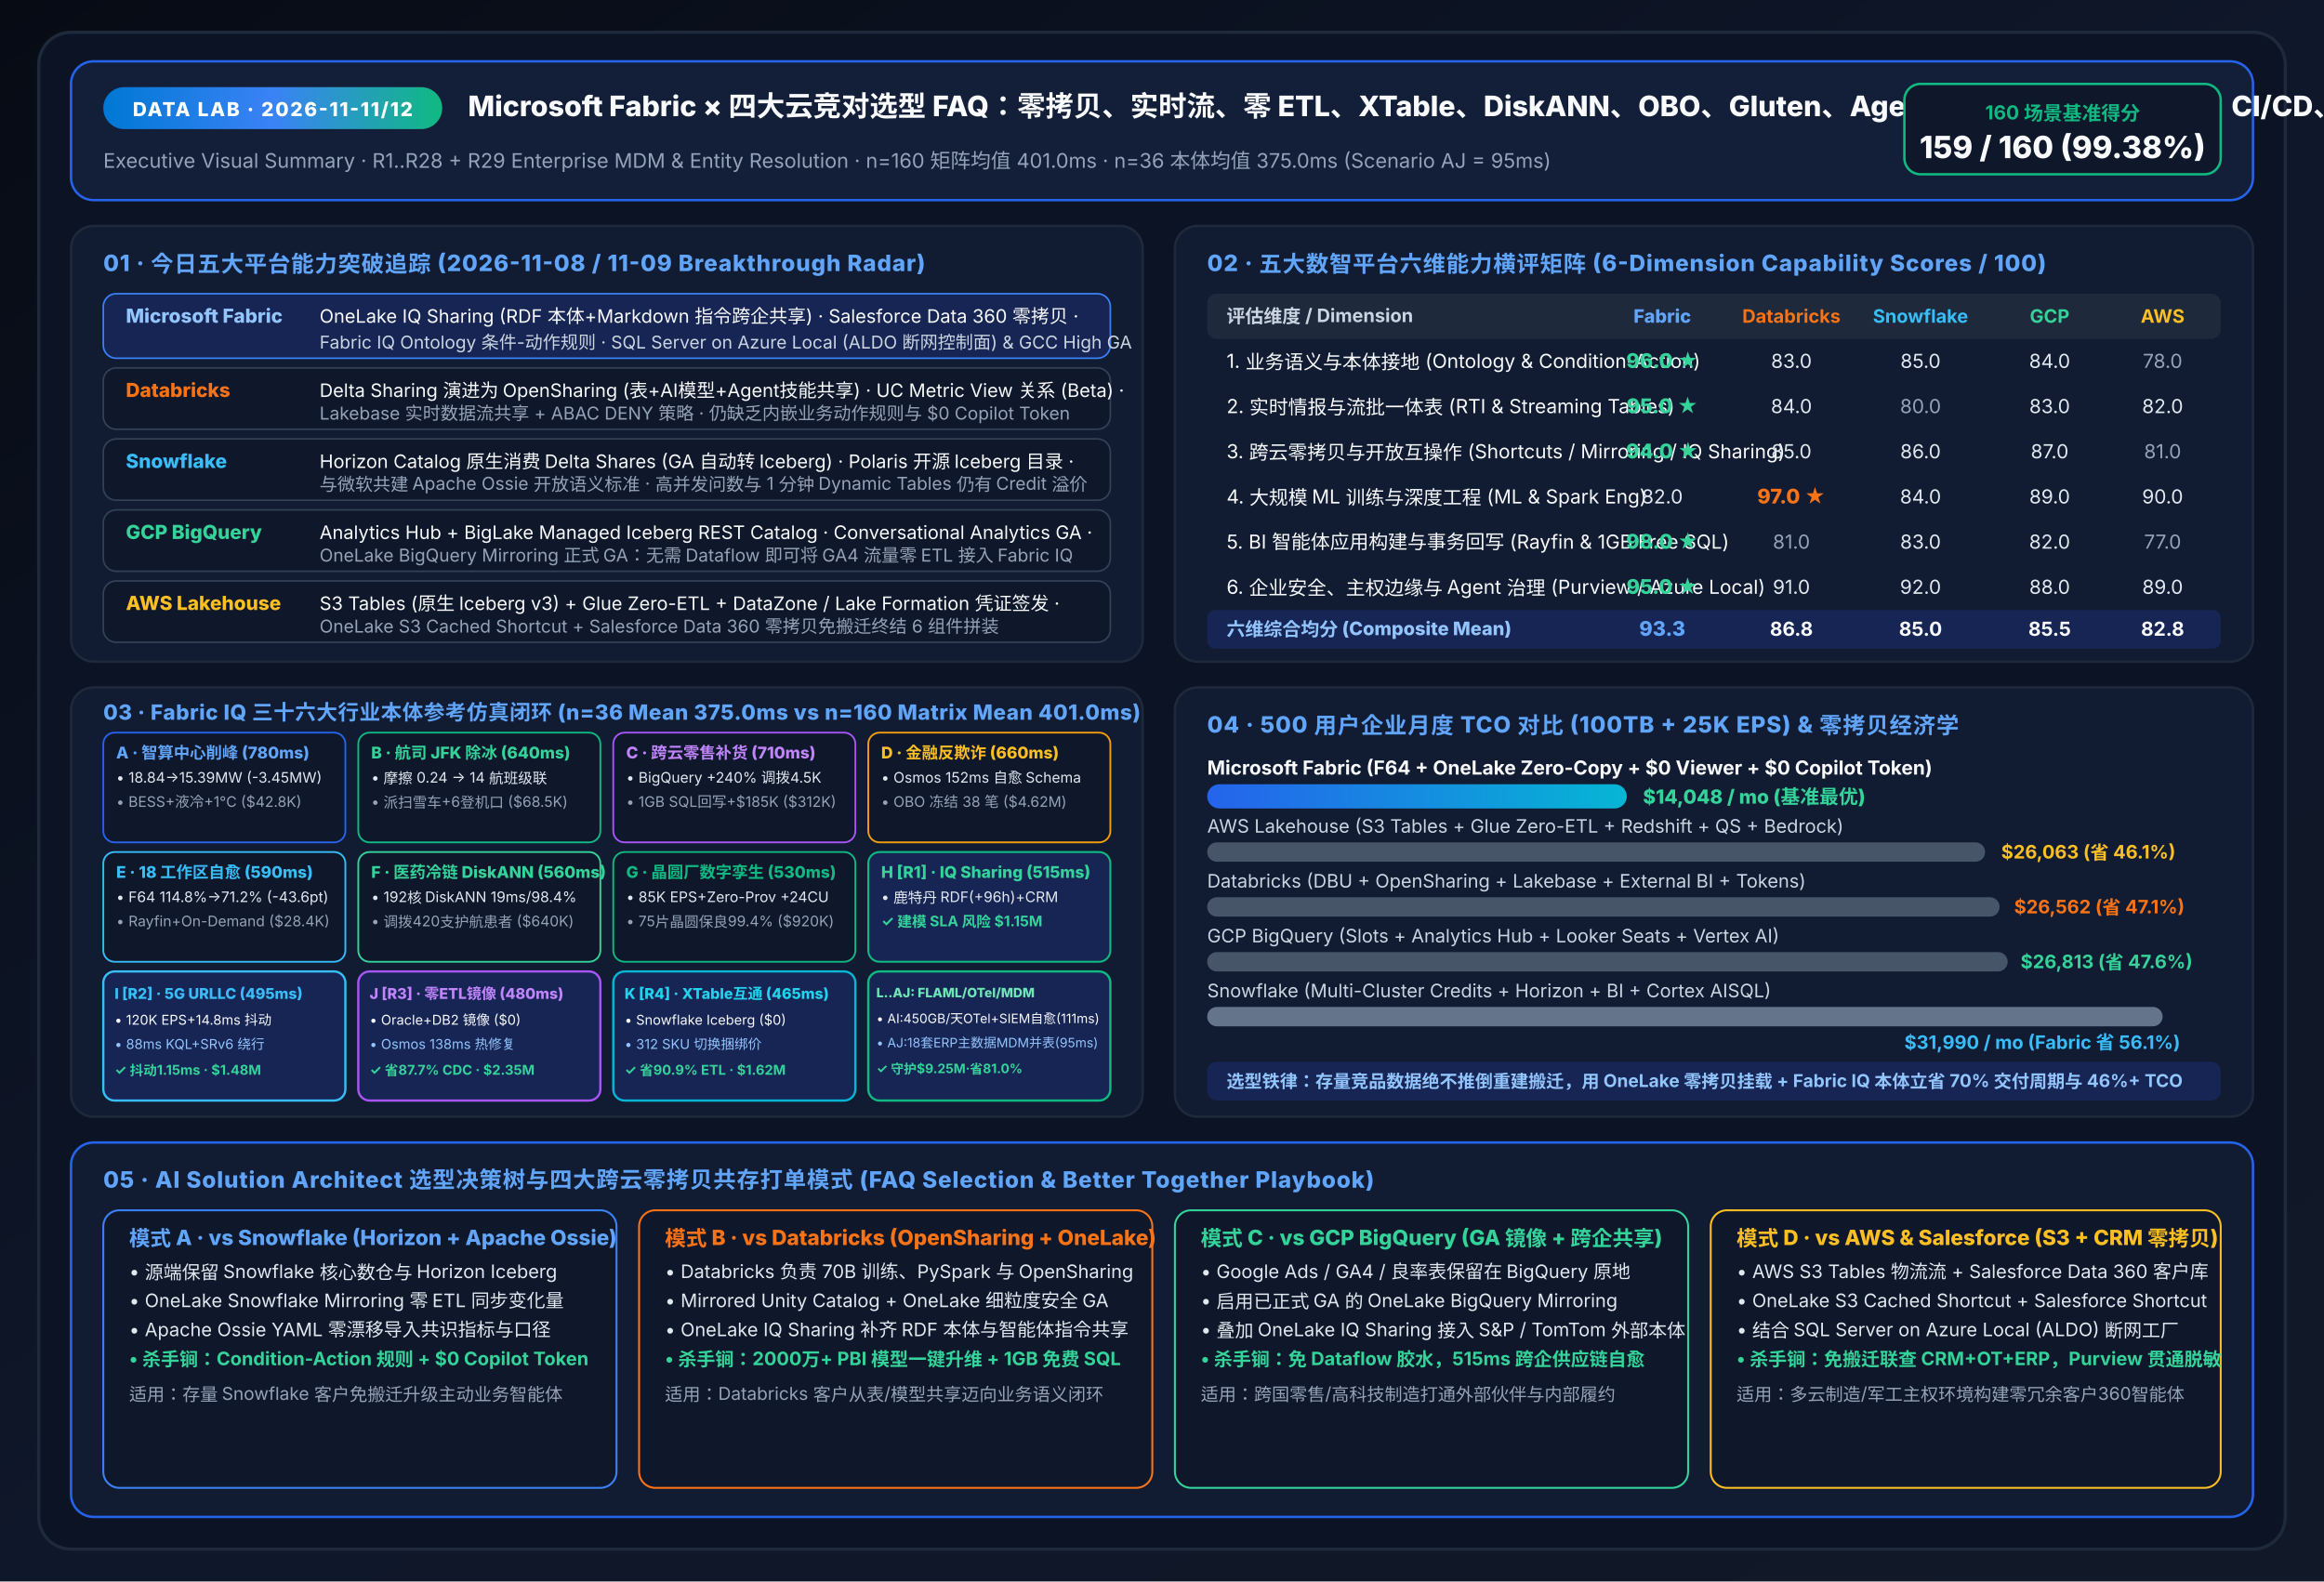
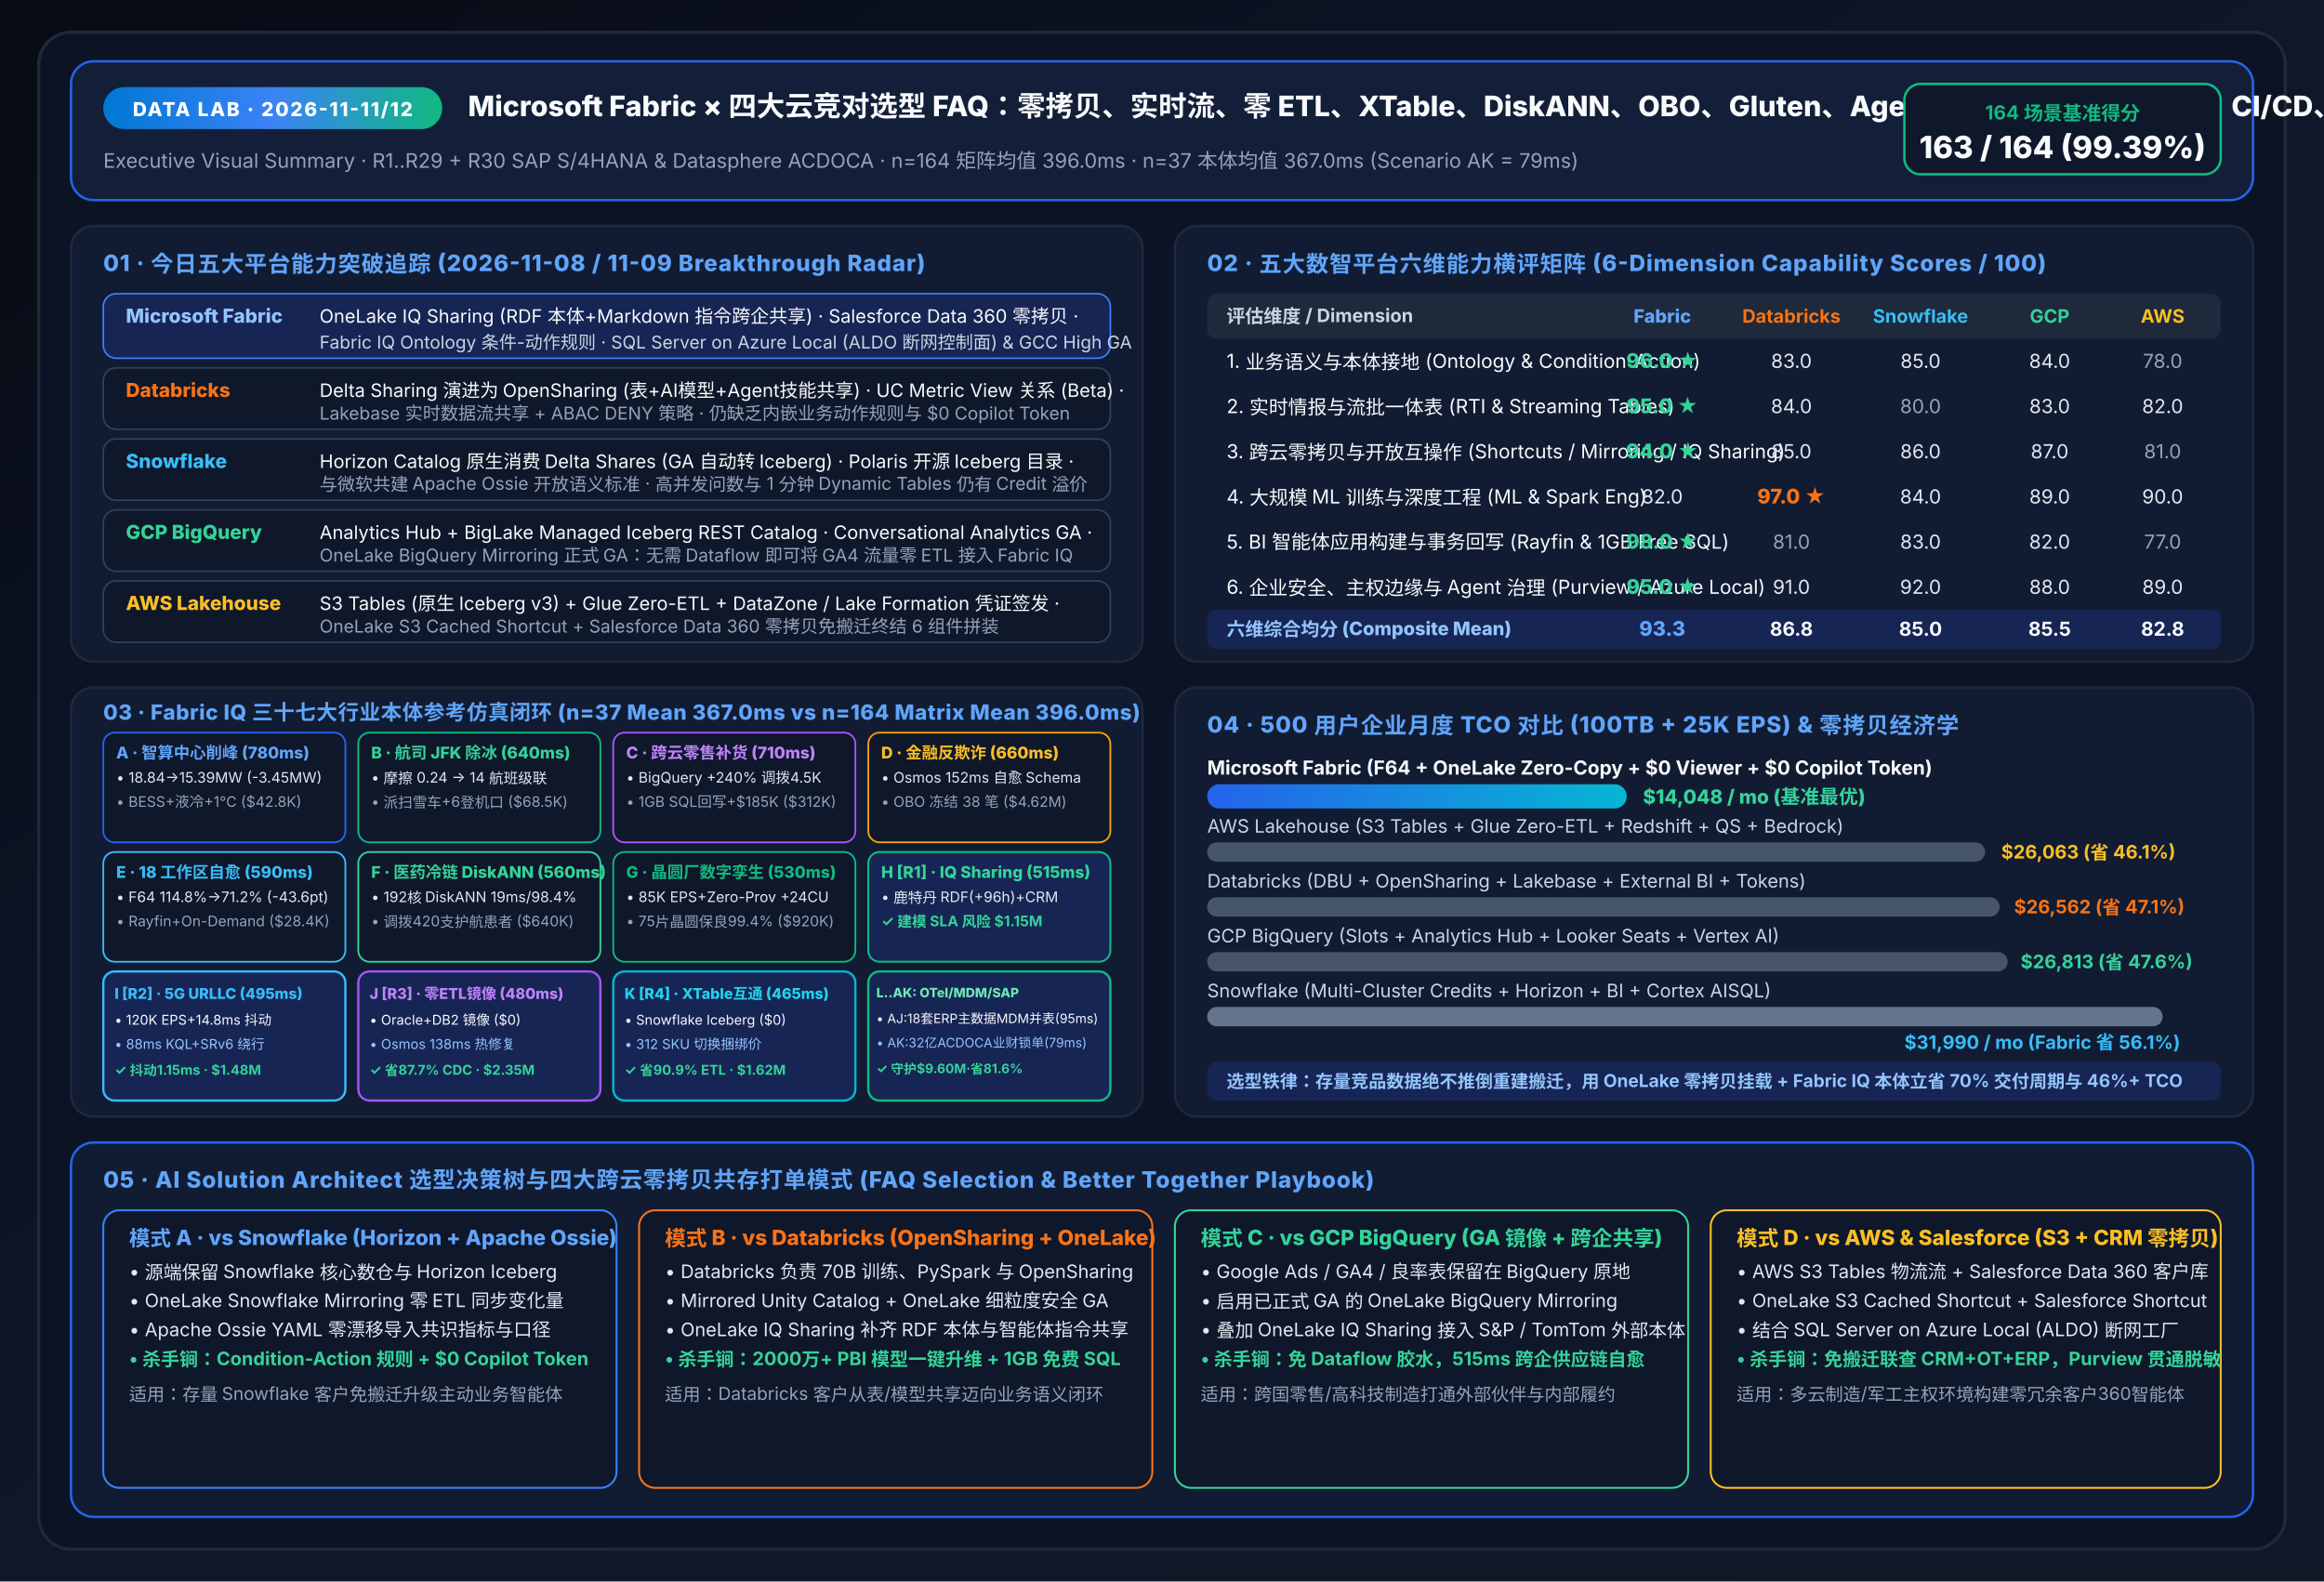
<svg xmlns="http://www.w3.org/2000/svg" viewBox="0 0 1440 980" width="1440" height="980" font-family="-apple-system, BlinkMacSystemFont, 'Segoe UI', 'PingFang SC', 'Microsoft YaHei', sans-serif">
  <defs>
    <linearGradient id="bgGrad" x1="0%" y1="0%" x2="100%" y2="100%">
      <stop offset="0%" stop-color="#070B14" />
      <stop offset="50%" stop-color="#0F172A" />
      <stop offset="100%" stop-color="#111827" />
    </linearGradient>
    <linearGradient id="accentGrad" x1="0%" y1="0%" x2="100%" y2="0%">
      <stop offset="0%" stop-color="#0078D4" />
      <stop offset="50%" stop-color="#3B82F6" />
      <stop offset="100%" stop-color="#10B981" />
    </linearGradient>
    <linearGradient id="fabricBar" x1="0%" y1="0%" x2="100%" y2="0%">
      <stop offset="0%" stop-color="#2563EB" />
      <stop offset="100%" stop-color="#06B6D4" />
    </linearGradient>
  </defs>
  <rect width="1440" height="980" fill="url(#bgGrad)" />
  <rect x="24" y="20" width="1392" height="940" rx="20" fill="#0B1324" stroke="#1E293B" stroke-width="2" />
  <rect x="44" y="38" width="1352" height="86" rx="14" fill="#131F38" stroke="#2563EB" stroke-width="1.5" />
  <rect x="64" y="54" width="210" height="26" rx="13" fill="url(#accentGrad)" />
  <text x="169" y="72" fill="#FFFFFF" font-size="12" font-weight="800" text-anchor="middle" letter-spacing="1">DATA LAB · 2026-11-11/12</text>
-   <text x="290" y="72" fill="#F8FAFC" font-size="17.5" font-weight="800">Microsoft Fabric × 四大云竞对选型 FAQ：零拷贝、实时流、零 ETL、XTable、DiskANN、OBO、Gluten、Agents、Osmos、FinOps、CI/CD、零信任、BCDR、共享、V-Order、AI、孪生、迁移、目录、图、Activator、医疗、ESG、零售、金融、时空、FLAML、OTel 与 MDM 一图流</text>
-   <text x="64" y="104" fill="#94A3B8" font-size="12.5">Executive Visual Summary · R1..R28 + R29 Enterprise MDM &amp; Entity Resolution · n=160 矩阵均值 401.0ms · n=36 本体均值 375.0ms (Scenario AJ = 95ms)</text>
+   <text x="290" y="72" fill="#F8FAFC" font-size="17.5" font-weight="800">Microsoft Fabric × 四大云竞对选型 FAQ：零拷贝、实时流、零 ETL、XTable、DiskANN、OBO、Gluten、Agents、Osmos、FinOps、CI/CD、零信任、BCDR、共享、V-Order、AI、孪生、迁移、目录、图、Activator、医疗、ESG、零售、金融、时空、FLAML、OTel、MDM 与 SAP 一图流</text>
+   <text x="64" y="104" fill="#94A3B8" font-size="12.5">Executive Visual Summary · R1..R29 + R30 SAP S/4HANA &amp; Datasphere ACDOCA · n=164 矩阵均值 396.0ms · n=37 本体均值 367.0ms (Scenario AK = 79ms)</text>
  <rect x="1180" y="52" width="196" height="56" rx="10" fill="#0F172A" stroke="#10B981" stroke-width="1.5" />
-   <text x="1278" y="74" fill="#10B981" font-size="12" font-weight="700" text-anchor="middle">160 场景基准得分</text>
-   <text x="1278" y="98" fill="#F8FAFC" font-size="19" font-weight="800" text-anchor="middle">159 / 160 (99.38%)</text>
+   <text x="1278" y="74" fill="#10B981" font-size="12" font-weight="700" text-anchor="middle">164 场景基准得分</text>
+   <text x="1278" y="98" fill="#F8FAFC" font-size="19" font-weight="800" text-anchor="middle">163 / 164 (99.39%)</text>
  <rect x="44" y="140" width="664" height="270" rx="14" fill="#111C33" stroke="#1E293B" stroke-width="1.5" />
  <text x="64" y="168" fill="#60A5FA" font-size="14" font-weight="800" letter-spacing="0.5">01 · 今日五大平台能力突破追踪 (2026-11-08 / 11-09 Breakthrough Radar)</text>
  <rect x="64" y="182" width="624" height="40" rx="8" fill="#172554" stroke="#3B82F6" stroke-width="1" />
  <text x="78" y="200" fill="#93C5FD" font-size="12" font-weight="800">Microsoft Fabric</text>
  <text x="198" y="200" fill="#F8FAFC" font-size="11.5">OneLake IQ Sharing (RDF 本体+Markdown 指令跨企共享) · Salesforce Data 360 零拷贝 ·</text>
  <text x="198" y="216" fill="#CBD5E1" font-size="11">Fabric IQ Ontology 条件-动作规则 · SQL Server on Azure Local (ALDO 断网控制面) &amp; GCC High GA</text>
  <rect x="64" y="228" width="624" height="38" rx="8" fill="#0F172A" stroke="#334155" stroke-width="1" />
  <text x="78" y="246" fill="#F97316" font-size="12" font-weight="800">Databricks</text>
  <text x="198" y="246" fill="#F8FAFC" font-size="11.5">Delta Sharing 演进为 OpenSharing (表+AI模型+Agent技能共享) · UC Metric View 关系 (Beta) ·</text>
  <text x="198" y="260" fill="#94A3B8" font-size="11">Lakebase 实时数据流共享 + ABAC DENY 策略 · 仍缺乏内嵌业务动作规则与 $0 Copilot Token</text>
  <rect x="64" y="272" width="624" height="38" rx="8" fill="#0F172A" stroke="#334155" stroke-width="1" />
  <text x="78" y="290" fill="#38BDF8" font-size="12" font-weight="800">Snowflake</text>
  <text x="198" y="290" fill="#F8FAFC" font-size="11.5">Horizon Catalog 原生消费 Delta Shares (GA 自动转 Iceberg) · Polaris 开源 Iceberg 目录 ·</text>
  <text x="198" y="304" fill="#94A3B8" font-size="11">与微软共建 Apache Ossie 开放语义标准 · 高并发问数与 1 分钟 Dynamic Tables 仍有 Credit 溢价</text>
  <rect x="64" y="316" width="624" height="38" rx="8" fill="#0F172A" stroke="#334155" stroke-width="1" />
  <text x="78" y="334" fill="#34D399" font-size="12" font-weight="800">GCP BigQuery</text>
  <text x="198" y="334" fill="#F8FAFC" font-size="11.5">Analytics Hub + BigLake Managed Iceberg REST Catalog · Conversational Analytics GA ·</text>
  <text x="198" y="348" fill="#94A3B8" font-size="11">OneLake BigQuery Mirroring 正式 GA：无需 Dataflow 即可将 GA4 流量零 ETL 接入 Fabric IQ</text>
  <rect x="64" y="360" width="624" height="38" rx="8" fill="#0F172A" stroke="#334155" stroke-width="1" />
  <text x="78" y="378" fill="#FBBF24" font-size="12" font-weight="800">AWS Lakehouse</text>
  <text x="198" y="378" fill="#F8FAFC" font-size="11.5">S3 Tables (原生 Iceberg v3) + Glue Zero-ETL + DataZone / Lake Formation 凭证签发 ·</text>
  <text x="198" y="392" fill="#94A3B8" font-size="11">OneLake S3 Cached Shortcut + Salesforce Data 360 零拷贝免搬迁终结 6 组件拼装</text>
  <rect x="728" y="140" width="668" height="270" rx="14" fill="#111C33" stroke="#1E293B" stroke-width="1.5" />
  <text x="748" y="168" fill="#60A5FA" font-size="14" font-weight="800" letter-spacing="0.5">02 · 五大数智平台六维能力横评矩阵 (6-Dimension Capability Scores / 100)</text>
  <rect x="748" y="182" width="628" height="28" rx="6" fill="#1E293B" />
  <text x="760" y="200" fill="#CBD5E1" font-size="11.5" font-weight="700">评估维度 / Dimension</text>
  <text x="1030" y="200" fill="#60A5FA" font-size="11.5" font-weight="800" text-anchor="middle">Fabric</text>
  <text x="1110" y="200" fill="#F97316" font-size="11.5" font-weight="700" text-anchor="middle">Databricks</text>
  <text x="1190" y="200" fill="#38BDF8" font-size="11.5" font-weight="700" text-anchor="middle">Snowflake</text>
  <text x="1270" y="200" fill="#34D399" font-size="11.5" font-weight="700" text-anchor="middle">GCP</text>
  <text x="1340" y="200" fill="#FBBF24" font-size="11.5" font-weight="700" text-anchor="middle">AWS</text>
  <text x="760" y="228" fill="#F8FAFC" font-size="12">1. 业务语义与本体接地 (Ontology &amp; Condition-Action)</text>
  <text x="1030" y="228" fill="#34D399" font-size="12.5" font-weight="800" text-anchor="middle">96.0 ★</text>
  <text x="1110" y="228" fill="#E2E8F0" font-size="12" text-anchor="middle">83.0</text>
  <text x="1190" y="228" fill="#E2E8F0" font-size="12" text-anchor="middle">85.0</text>
  <text x="1270" y="228" fill="#E2E8F0" font-size="12" text-anchor="middle">84.0</text>
  <text x="1340" y="228" fill="#94A3B8" font-size="12" text-anchor="middle">78.0</text>
  <text x="760" y="256" fill="#F8FAFC" font-size="12">2. 实时情报与流批一体表 (RTI &amp; Streaming Tables)</text>
  <text x="1030" y="256" fill="#34D399" font-size="12.5" font-weight="800" text-anchor="middle">95.0 ★</text>
  <text x="1110" y="256" fill="#E2E8F0" font-size="12" text-anchor="middle">84.0</text>
  <text x="1190" y="256" fill="#94A3B8" font-size="12" text-anchor="middle">80.0</text>
  <text x="1270" y="256" fill="#E2E8F0" font-size="12" text-anchor="middle">83.0</text>
  <text x="1340" y="256" fill="#E2E8F0" font-size="12" text-anchor="middle">82.0</text>
  <text x="760" y="284" fill="#F8FAFC" font-size="12">3. 跨云零拷贝与开放互操作 (Shortcuts / Mirroring / IQ Sharing)</text>
  <text x="1030" y="284" fill="#34D399" font-size="12.5" font-weight="800" text-anchor="middle">94.0 ★</text>
  <text x="1110" y="284" fill="#E2E8F0" font-size="12" text-anchor="middle">85.0</text>
  <text x="1190" y="284" fill="#E2E8F0" font-size="12" text-anchor="middle">86.0</text>
  <text x="1270" y="284" fill="#E2E8F0" font-size="12" text-anchor="middle">87.0</text>
  <text x="1340" y="284" fill="#94A3B8" font-size="12" text-anchor="middle">81.0</text>
  <text x="760" y="312" fill="#F8FAFC" font-size="12">4. 大规模 ML 训练与深度工程 (ML &amp; Spark Eng)</text>
  <text x="1030" y="312" fill="#E2E8F0" font-size="12" text-anchor="middle">82.0</text>
  <text x="1110" y="312" fill="#F97316" font-size="12.5" font-weight="800" text-anchor="middle">97.0 ★</text>
  <text x="1190" y="312" fill="#E2E8F0" font-size="12" text-anchor="middle">84.0</text>
  <text x="1270" y="312" fill="#E2E8F0" font-size="12" text-anchor="middle">89.0</text>
  <text x="1340" y="312" fill="#E2E8F0" font-size="12" text-anchor="middle">90.0</text>
  <text x="760" y="340" fill="#F8FAFC" font-size="12">5. BI 智能体应用构建与事务回写 (Rayfin &amp; 1GB Free SQL)</text>
  <text x="1030" y="340" fill="#34D399" font-size="12.5" font-weight="800" text-anchor="middle">98.0 ★</text>
  <text x="1110" y="340" fill="#94A3B8" font-size="12" text-anchor="middle">81.0</text>
  <text x="1190" y="340" fill="#E2E8F0" font-size="12" text-anchor="middle">83.0</text>
  <text x="1270" y="340" fill="#E2E8F0" font-size="12" text-anchor="middle">82.0</text>
  <text x="1340" y="340" fill="#94A3B8" font-size="12" text-anchor="middle">77.0</text>
  <text x="760" y="368" fill="#F8FAFC" font-size="12">6. 企业安全、主权边缘与 Agent 治理 (Purview / Azure Local)</text>
  <text x="1030" y="368" fill="#34D399" font-size="12.5" font-weight="800" text-anchor="middle">95.0 ★</text>
  <text x="1110" y="368" fill="#E2E8F0" font-size="12" text-anchor="middle">91.0</text>
  <text x="1190" y="368" fill="#E2E8F0" font-size="12" text-anchor="middle">92.0</text>
  <text x="1270" y="368" fill="#E2E8F0" font-size="12" text-anchor="middle">88.0</text>
  <text x="1340" y="368" fill="#E2E8F0" font-size="12" text-anchor="middle">89.0</text>
  <rect x="748" y="378" width="628" height="24" rx="5" fill="#172554" />
  <text x="760" y="394" fill="#93C5FD" font-size="11.5" font-weight="800">六维综合均分 (Composite Mean)</text>
  <text x="1030" y="394" fill="#60A5FA" font-size="12.5" font-weight="800" text-anchor="middle">93.3</text>
  <text x="1110" y="394" fill="#F8FAFC" font-size="12" font-weight="700" text-anchor="middle">86.8</text>
  <text x="1190" y="394" fill="#F8FAFC" font-size="12" font-weight="700" text-anchor="middle">85.0</text>
  <text x="1270" y="394" fill="#F8FAFC" font-size="12" font-weight="700" text-anchor="middle">85.5</text>
  <text x="1340" y="394" fill="#F8FAFC" font-size="12" font-weight="700" text-anchor="middle">82.8</text>
  <rect x="44" y="426" width="664" height="266" rx="14" fill="#111C33" stroke="#1E293B" stroke-width="1.5" />
-   <text x="64" y="446" fill="#60A5FA" font-size="13" font-weight="800" letter-spacing="0.3">03 · Fabric IQ 三十六大行业本体参考仿真闭环 (n=36 Mean 375.0ms vs n=160 Matrix Mean 401.0ms)</text>
+   <text x="64" y="446" fill="#60A5FA" font-size="13" font-weight="800" letter-spacing="0.3">03 · Fabric IQ 三十七大行业本体参考仿真闭环 (n=37 Mean 367.0ms vs n=164 Matrix Mean 396.0ms)</text>
  <rect x="64" y="454" width="150" height="68" rx="7" fill="#0F172A" stroke="#2563EB" stroke-width="1.1" />
  <text x="72" y="470" fill="#60A5FA" font-size="10" font-weight="800">A · 智算中心削峰 (780ms)</text>
  <text x="72" y="485" fill="#E2E8F0" font-size="9">• 18.84→15.39MW (-3.45MW)</text>
  <text x="72" y="500" fill="#94A3B8" font-size="9">• BESS+液冷+1°C ($42.8K)</text>
  <rect x="222" y="454" width="150" height="68" rx="7" fill="#0F172A" stroke="#10B981" stroke-width="1.1" />
  <text x="230" y="470" fill="#34D399" font-size="10" font-weight="800">B · 航司 JFK 除冰 (640ms)</text>
  <text x="230" y="485" fill="#E2E8F0" font-size="9">• 摩擦 0.24 → 14 航班级联</text>
  <text x="230" y="500" fill="#94A3B8" font-size="9">• 派扫雪车+6登机口 ($68.5K)</text>
  <rect x="380" y="454" width="150" height="68" rx="7" fill="#0F172A" stroke="#A855F7" stroke-width="1.1" />
  <text x="388" y="470" fill="#C084FC" font-size="10" font-weight="800">C · 跨云零售补货 (710ms)</text>
  <text x="388" y="485" fill="#E2E8F0" font-size="9">• BigQuery +240% 调拨4.5K</text>
  <text x="388" y="500" fill="#94A3B8" font-size="9">• 1GB SQL回写+$185K ($312K)</text>
  <rect x="538" y="454" width="150" height="68" rx="7" fill="#0F172A" stroke="#F59E0B" stroke-width="1.1" />
  <text x="546" y="470" fill="#FBBF24" font-size="10" font-weight="800">D · 金融反欺诈 (660ms)</text>
  <text x="546" y="485" fill="#E2E8F0" font-size="9">• Osmos 152ms 自愈 Schema</text>
  <text x="546" y="500" fill="#94A3B8" font-size="9">• OBO 冻结 38 笔 ($4.62M)</text>
  <rect x="64" y="528" width="150" height="68" rx="7" fill="#0F172A" stroke="#38BDF8" stroke-width="1.1" />
  <text x="72" y="544" fill="#38BDF8" font-size="10" font-weight="800">E · 18 工作区自愈 (590ms)</text>
  <text x="72" y="559" fill="#E2E8F0" font-size="9">• F64 114.8%→71.2% (-43.6pt)</text>
  <text x="72" y="574" fill="#94A3B8" font-size="9">• Rayfin+On-Demand ($28.4K)</text>
  <rect x="222" y="528" width="150" height="68" rx="7" fill="#0F172A" stroke="#34D399" stroke-width="1.1" />
  <text x="230" y="544" fill="#34D399" font-size="10" font-weight="800">F · 医药冷链 DiskANN (560ms)</text>
  <text x="230" y="559" fill="#E2E8F0" font-size="9">• 192核 DiskANN 19ms/98.4%</text>
  <text x="230" y="574" fill="#94A3B8" font-size="9">• 调拨420支护航患者 ($640K)</text>
  <rect x="380" y="528" width="150" height="68" rx="7" fill="#0F172A" stroke="#10B981" stroke-width="1.1" />
  <text x="388" y="544" fill="#10B981" font-size="10" font-weight="800">G · 晶圆厂数字孪生 (530ms)</text>
  <text x="388" y="559" fill="#E2E8F0" font-size="9">• 85K EPS+Zero-Prov +24CU</text>
  <text x="388" y="574" fill="#94A3B8" font-size="9">• 75片晶圆保良99.4% ($920K)</text>
  <rect x="538" y="528" width="150" height="68" rx="7" fill="#172554" stroke="#10B981" stroke-width="1.2" />
  <text x="546" y="544" fill="#34D399" font-size="10" font-weight="800">H [R1] · IQ Sharing (515ms)</text>
  <text x="546" y="559" fill="#E2E8F0" font-size="9">• 鹿特丹 RDF(+96h)+CRM</text>
  <text x="546" y="574" fill="#34D399" font-size="9" font-weight="700">✓ 建模 SLA 风险 $1.15M</text>
  <rect x="64" y="602" width="150" height="80" rx="7" fill="#172554" stroke="#38BDF8" stroke-width="1.4" />
  <text x="71" y="619" fill="#38BDF8" font-size="9.2" font-weight="800">I [R2] · 5G URLLC (495ms)</text>
  <text x="71" y="635" fill="#F8FAFC" font-size="8.4">• 120K EPS+14.8ms 抖动</text>
  <text x="71" y="650" fill="#93C5FD" font-size="8.4">• 88ms KQL+SRv6 绕行</text>
  <text x="71" y="666" fill="#34D399" font-size="8.4" font-weight="700">✓ 抖动1.15ms · $1.48M</text>
  <rect x="222" y="602" width="150" height="80" rx="7" fill="#172554" stroke="#A855F7" stroke-width="1.4" />
  <text x="229" y="619" fill="#C084FC" font-size="9.2" font-weight="800">J [R3] · 零ETL镜像 (480ms)</text>
  <text x="229" y="635" fill="#F8FAFC" font-size="8.4">• Oracle+DB2 镜像 ($0)</text>
  <text x="229" y="650" fill="#93C5FD" font-size="8.4">• Osmos 138ms 热修复</text>
  <text x="229" y="666" fill="#34D399" font-size="8.4" font-weight="700">✓ 省87.7% CDC · $2.35M</text>
  <rect x="380" y="602" width="150" height="80" rx="7" fill="#172554" stroke="#06B6D4" stroke-width="1.4" />
  <text x="387" y="619" fill="#22D3EE" font-size="9.2" font-weight="800">K [R4] · XTable互通 (465ms)</text>
  <text x="387" y="635" fill="#F8FAFC" font-size="8.4">• Snowflake Iceberg ($0)</text>
  <text x="387" y="650" fill="#93C5FD" font-size="8.4">• 312 SKU 切换捆绑价</text>
  <text x="387" y="666" fill="#34D399" font-size="8.4" font-weight="700">✓ 省90.9% ETL · $1.62M</text>
  <rect x="538" y="602" width="150" height="80" rx="7" fill="#172554" stroke="#10B981" stroke-width="1.4" />
-   <text x="543" y="618" fill="#6EE7B7" font-size="8.0" font-weight="800">L..AJ: FLAML/OTel/MDM</text>
-   <text x="543" y="634" fill="#F8FAFC" font-size="8.0">• AI:450GB/天OTel+SIEM自愈(111ms)</text>
-   <text x="543" y="649" fill="#93C5FD" font-size="8.0">• AJ:18套ERP主数据MDM并表(95ms)</text>
-   <text x="543" y="665" fill="#34D399" font-size="8.0" font-weight="700">✓ 守护$9.25M·省81.0%</text>
+   <text x="543" y="618" fill="#6EE7B7" font-size="8.0" font-weight="800">L..AK: OTel/MDM/SAP</text>
+   <text x="543" y="634" fill="#F8FAFC" font-size="8.0">• AJ:18套ERP主数据MDM并表(95ms)</text>
+   <text x="543" y="649" fill="#93C5FD" font-size="8.0">• AK:32亿ACDOCA业财锁单(79ms)</text>
+   <text x="543" y="665" fill="#34D399" font-size="8.0" font-weight="700">✓ 守护$9.60M·省81.6%</text>
  <rect x="728" y="426" width="668" height="266" rx="14" fill="#111C33" stroke="#1E293B" stroke-width="1.5" />
  <text x="748" y="454" fill="#60A5FA" font-size="14" font-weight="800" letter-spacing="0.5">04 · 500 用户企业月度 TCO 对比 (100TB + 25K EPS) &amp; 零拷贝经济学</text>
  <text x="748" y="480" fill="#F8FAFC" font-size="12" font-weight="700">Microsoft Fabric (F64 + OneLake Zero-Copy + $0 Viewer + $0 Copilot Token)</text>
  <rect x="748" y="486" width="260" height="15" rx="7.5" fill="url(#fabricBar)" />
  <text x="1018" y="498" fill="#34D399" font-size="12" font-weight="800">$14,048 / mo (基准最优)</text>
  <text x="748" y="516" fill="#CBD5E1" font-size="11.5">AWS Lakehouse (S3 Tables + Glue Zero-ETL + Redshift + QS + Bedrock)</text>
  <rect x="748" y="522" width="482" height="12" rx="6" fill="#475569" />
  <text x="1240" y="532" fill="#FBBF24" font-size="11.5" font-weight="700">$26,063 (省 46.1%)</text>
  <text x="748" y="550" fill="#CBD5E1" font-size="11.5">Databricks (DBU + OpenSharing + Lakebase + External BI + Tokens)</text>
  <rect x="748" y="556" width="491" height="12" rx="6" fill="#475569" />
  <text x="1248" y="566" fill="#F97316" font-size="11.5" font-weight="700">$26,562 (省 47.1%)</text>
  <text x="748" y="584" fill="#CBD5E1" font-size="11.5">GCP BigQuery (Slots + Analytics Hub + Looker Seats + Vertex AI)</text>
  <rect x="748" y="590" width="496" height="12" rx="6" fill="#475569" />
  <text x="1252" y="600" fill="#34D399" font-size="11.5" font-weight="700">$26,813 (省 47.6%)</text>
  <text x="748" y="618" fill="#CBD5E1" font-size="11.5">Snowflake (Multi-Cluster Credits + Horizon + BI + Cortex AISQL)</text>
  <rect x="748" y="624" width="592" height="12" rx="6" fill="#64748B" />
  <text x="1180" y="650" fill="#38BDF8" font-size="11.5" font-weight="700">$31,990 / mo (Fabric 省 56.1%)</text>
  <rect x="748" y="658" width="628" height="24" rx="6" fill="#172554" />
  <text x="760" y="674" fill="#93C5FD" font-size="11" font-weight="700">选型铁律：存量竞品数据绝不推倒重建搬迁，用 OneLake 零拷贝挂载 + Fabric IQ 本体立省 70% 交付周期与 46%+ TCO</text>
  <rect x="44" y="708" width="1352" height="232" rx="14" fill="#111C33" stroke="#2563EB" stroke-width="1.5" />
  <text x="64" y="736" fill="#60A5FA" font-size="14" font-weight="800" letter-spacing="0.5">05 · AI Solution Architect 选型决策树与四大跨云零拷贝共存打单模式 (FAQ Selection &amp; Better Together Playbook)</text>
  <rect x="64" y="750" width="318" height="172" rx="10" fill="#0F172A" stroke="#3B82F6" stroke-width="1.2" />
  <text x="80" y="772" fill="#60A5FA" font-size="13" font-weight="800">模式 A · vs Snowflake (Horizon + Apache Ossie)</text>
  <text x="80" y="792" fill="#E2E8F0" font-size="11.5">• 源端保留 Snowflake 核心数仓与 Horizon Iceberg</text>
  <text x="80" y="810" fill="#E2E8F0" font-size="11.5">• OneLake Snowflake Mirroring 零 ETL 同步变化量</text>
  <text x="80" y="828" fill="#E2E8F0" font-size="11.5">• Apache Ossie YAML 零漂移导入共识指标与口径</text>
  <text x="80" y="846" fill="#34D399" font-size="11.5" font-weight="700">• 杀手锏：Condition-Action 规则 + $0 Copilot Token</text>
  <text x="80" y="868" fill="#94A3B8" font-size="11">适用：存量 Snowflake 客户免搬迁升级主动业务智能体</text>
  <rect x="396" y="750" width="318" height="172" rx="10" fill="#0F172A" stroke="#F97316" stroke-width="1.2" />
  <text x="412" y="772" fill="#F97316" font-size="13" font-weight="800">模式 B · vs Databricks (OpenSharing + OneLake)</text>
  <text x="412" y="792" fill="#E2E8F0" font-size="11.5">• Databricks 负责 70B 训练、PySpark 与 OpenSharing</text>
  <text x="412" y="810" fill="#E2E8F0" font-size="11.5">• Mirrored Unity Catalog + OneLake 细粒度安全 GA</text>
  <text x="412" y="828" fill="#E2E8F0" font-size="11.5">• OneLake IQ Sharing 补齐 RDF 本体与智能体指令共享</text>
  <text x="412" y="846" fill="#34D399" font-size="11.5" font-weight="700">• 杀手锏：2000万+ PBI 模型一键升维 + 1GB 免费 SQL</text>
  <text x="412" y="868" fill="#94A3B8" font-size="11">适用：Databricks 客户从表/模型共享迈向业务语义闭环</text>
  <rect x="728" y="750" width="318" height="172" rx="10" fill="#0F172A" stroke="#34D399" stroke-width="1.2" />
  <text x="744" y="772" fill="#34D399" font-size="13" font-weight="800">模式 C · vs GCP BigQuery (GA 镜像 + 跨企共享)</text>
  <text x="744" y="792" fill="#E2E8F0" font-size="11.5">• Google Ads / GA4 / 良率表保留在 BigQuery 原地</text>
  <text x="744" y="810" fill="#E2E8F0" font-size="11.5">• 启用已正式 GA 的 OneLake BigQuery Mirroring</text>
  <text x="744" y="828" fill="#E2E8F0" font-size="11.5">• 叠加 OneLake IQ Sharing 接入 S&amp;P / TomTom 外部本体</text>
  <text x="744" y="846" fill="#34D399" font-size="11.5" font-weight="700">• 杀手锏：免 Dataflow 胶水，515ms 跨企供应链自愈</text>
  <text x="744" y="868" fill="#94A3B8" font-size="11">适用：跨国零售/高科技制造打通外部伙伴与内部履约</text>
  <rect x="1060" y="750" width="316" height="172" rx="10" fill="#0F172A" stroke="#FBBF24" stroke-width="1.2" />
  <text x="1076" y="772" fill="#FBBF24" font-size="13" font-weight="800">模式 D · vs AWS &amp; Salesforce (S3 + CRM 零拷贝)</text>
  <text x="1076" y="792" fill="#E2E8F0" font-size="11.5">• AWS S3 Tables 物流流 + Salesforce Data 360 客户库</text>
  <text x="1076" y="810" fill="#E2E8F0" font-size="11.5">• OneLake S3 Cached Shortcut + Salesforce Shortcut</text>
  <text x="1076" y="828" fill="#E2E8F0" font-size="11.5">• 结合 SQL Server on Azure Local (ALDO) 断网工厂</text>
  <text x="1076" y="846" fill="#34D399" font-size="11.5" font-weight="700">• 杀手锏：免搬迁联查 CRM+OT+ERP，Purview 贯通脱敏</text>
  <text x="1076" y="868" fill="#94A3B8" font-size="11">适用：多云制造/军工主权环境构建零冗余客户360智能体</text>
</svg>
